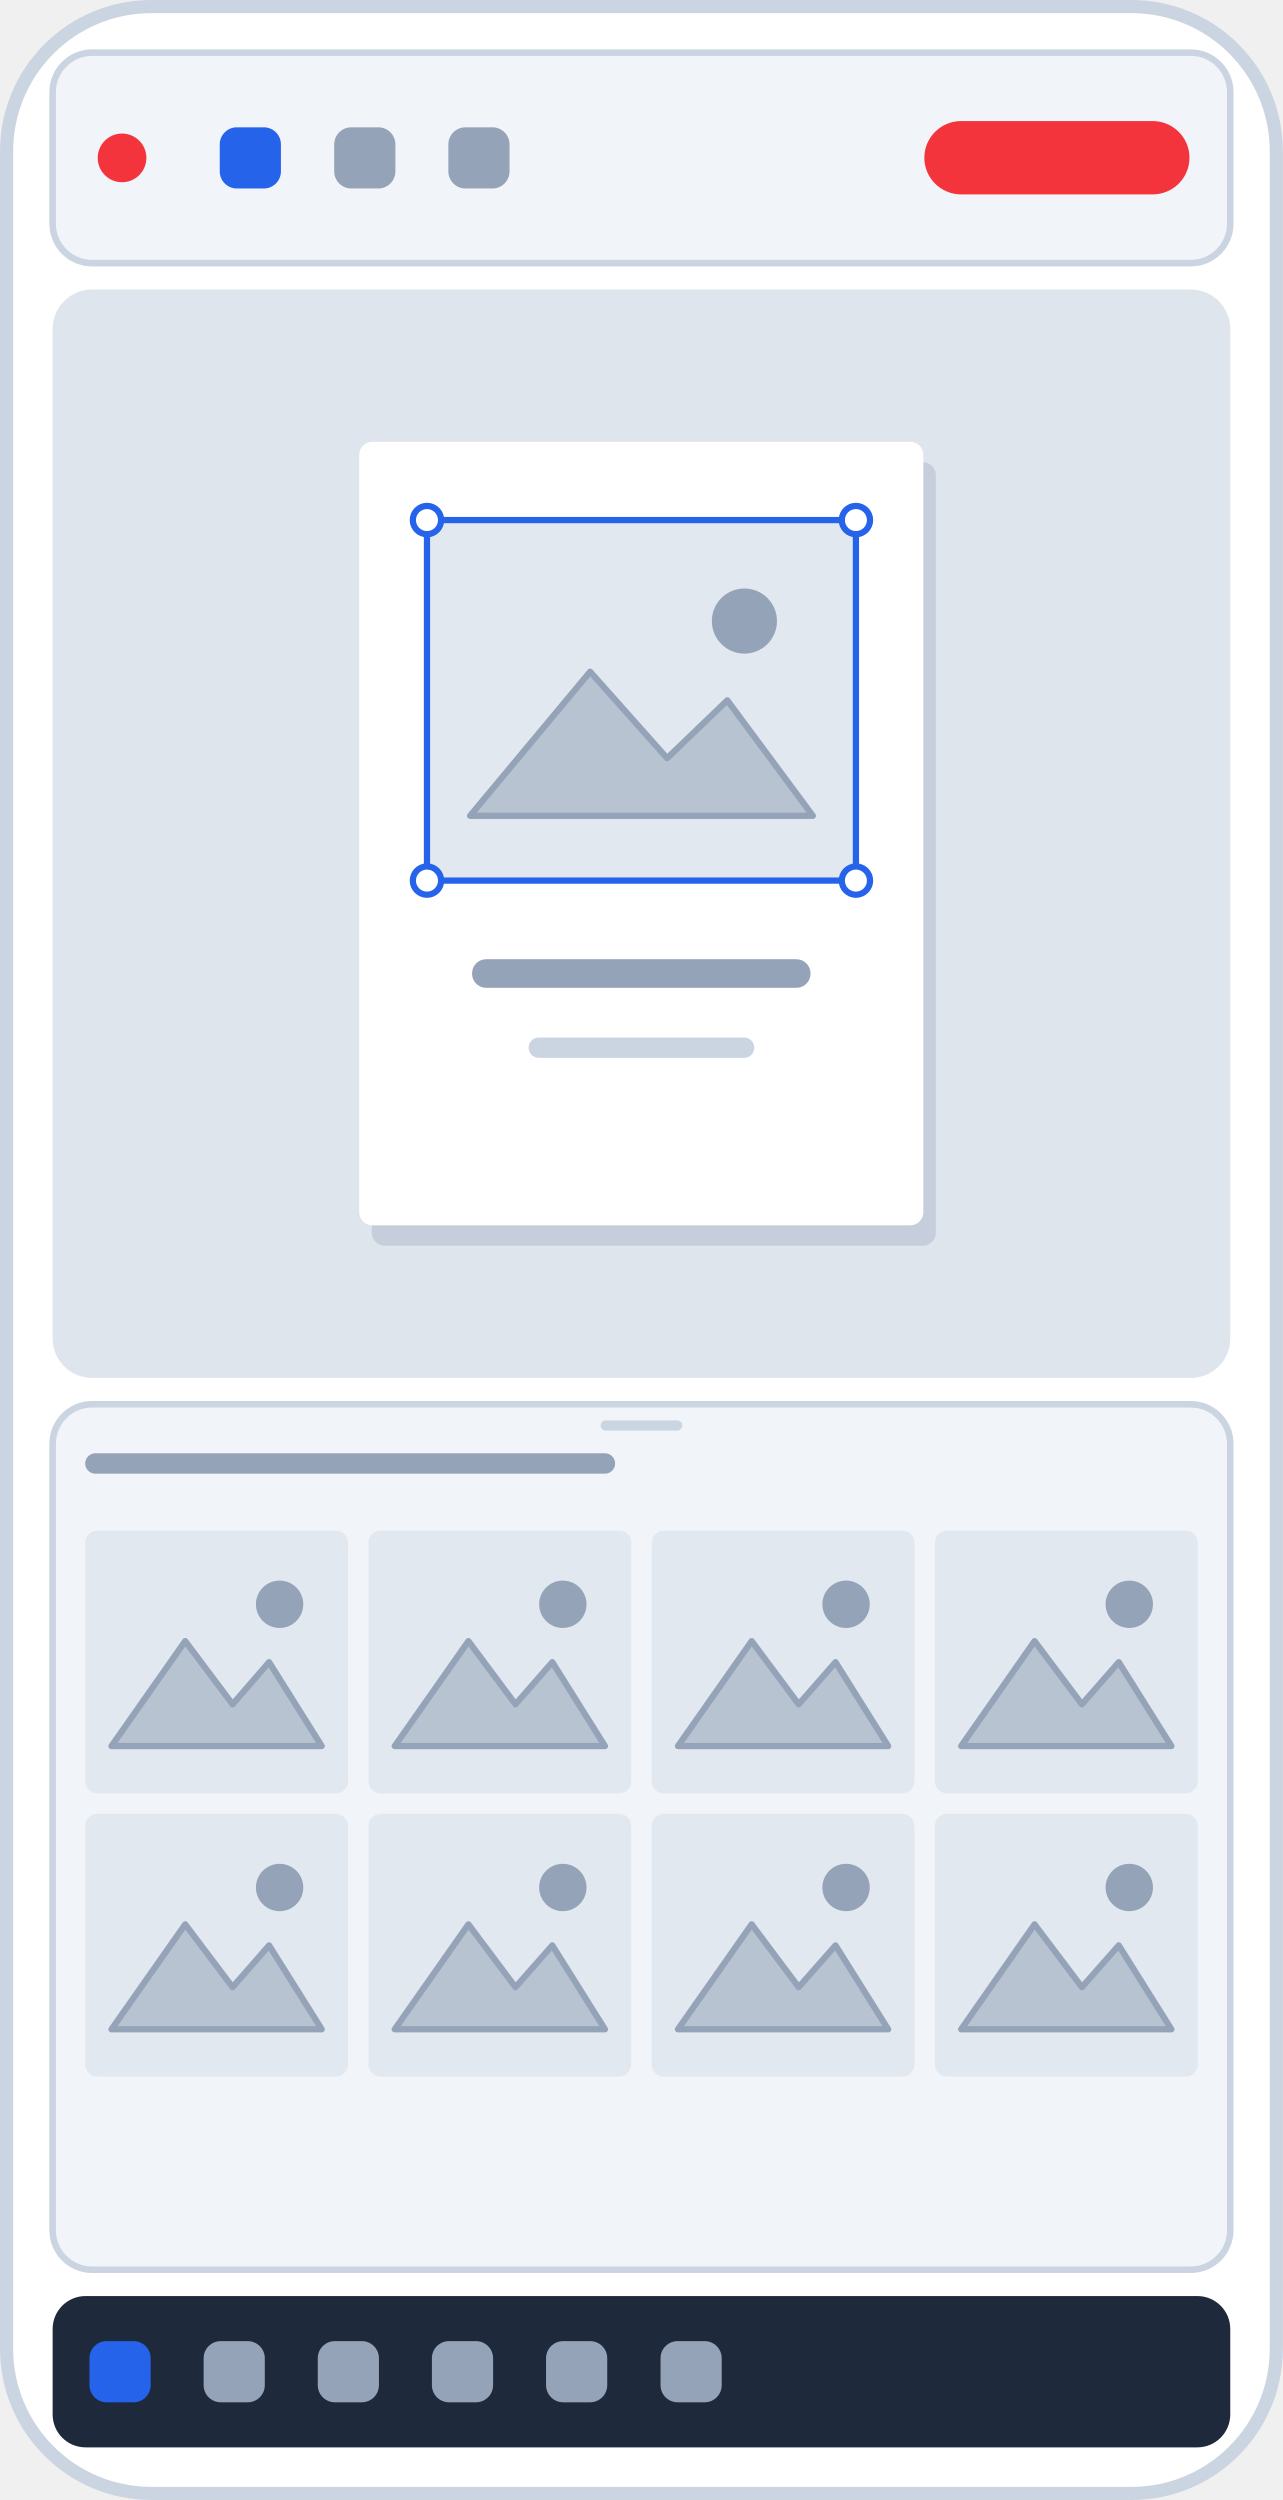
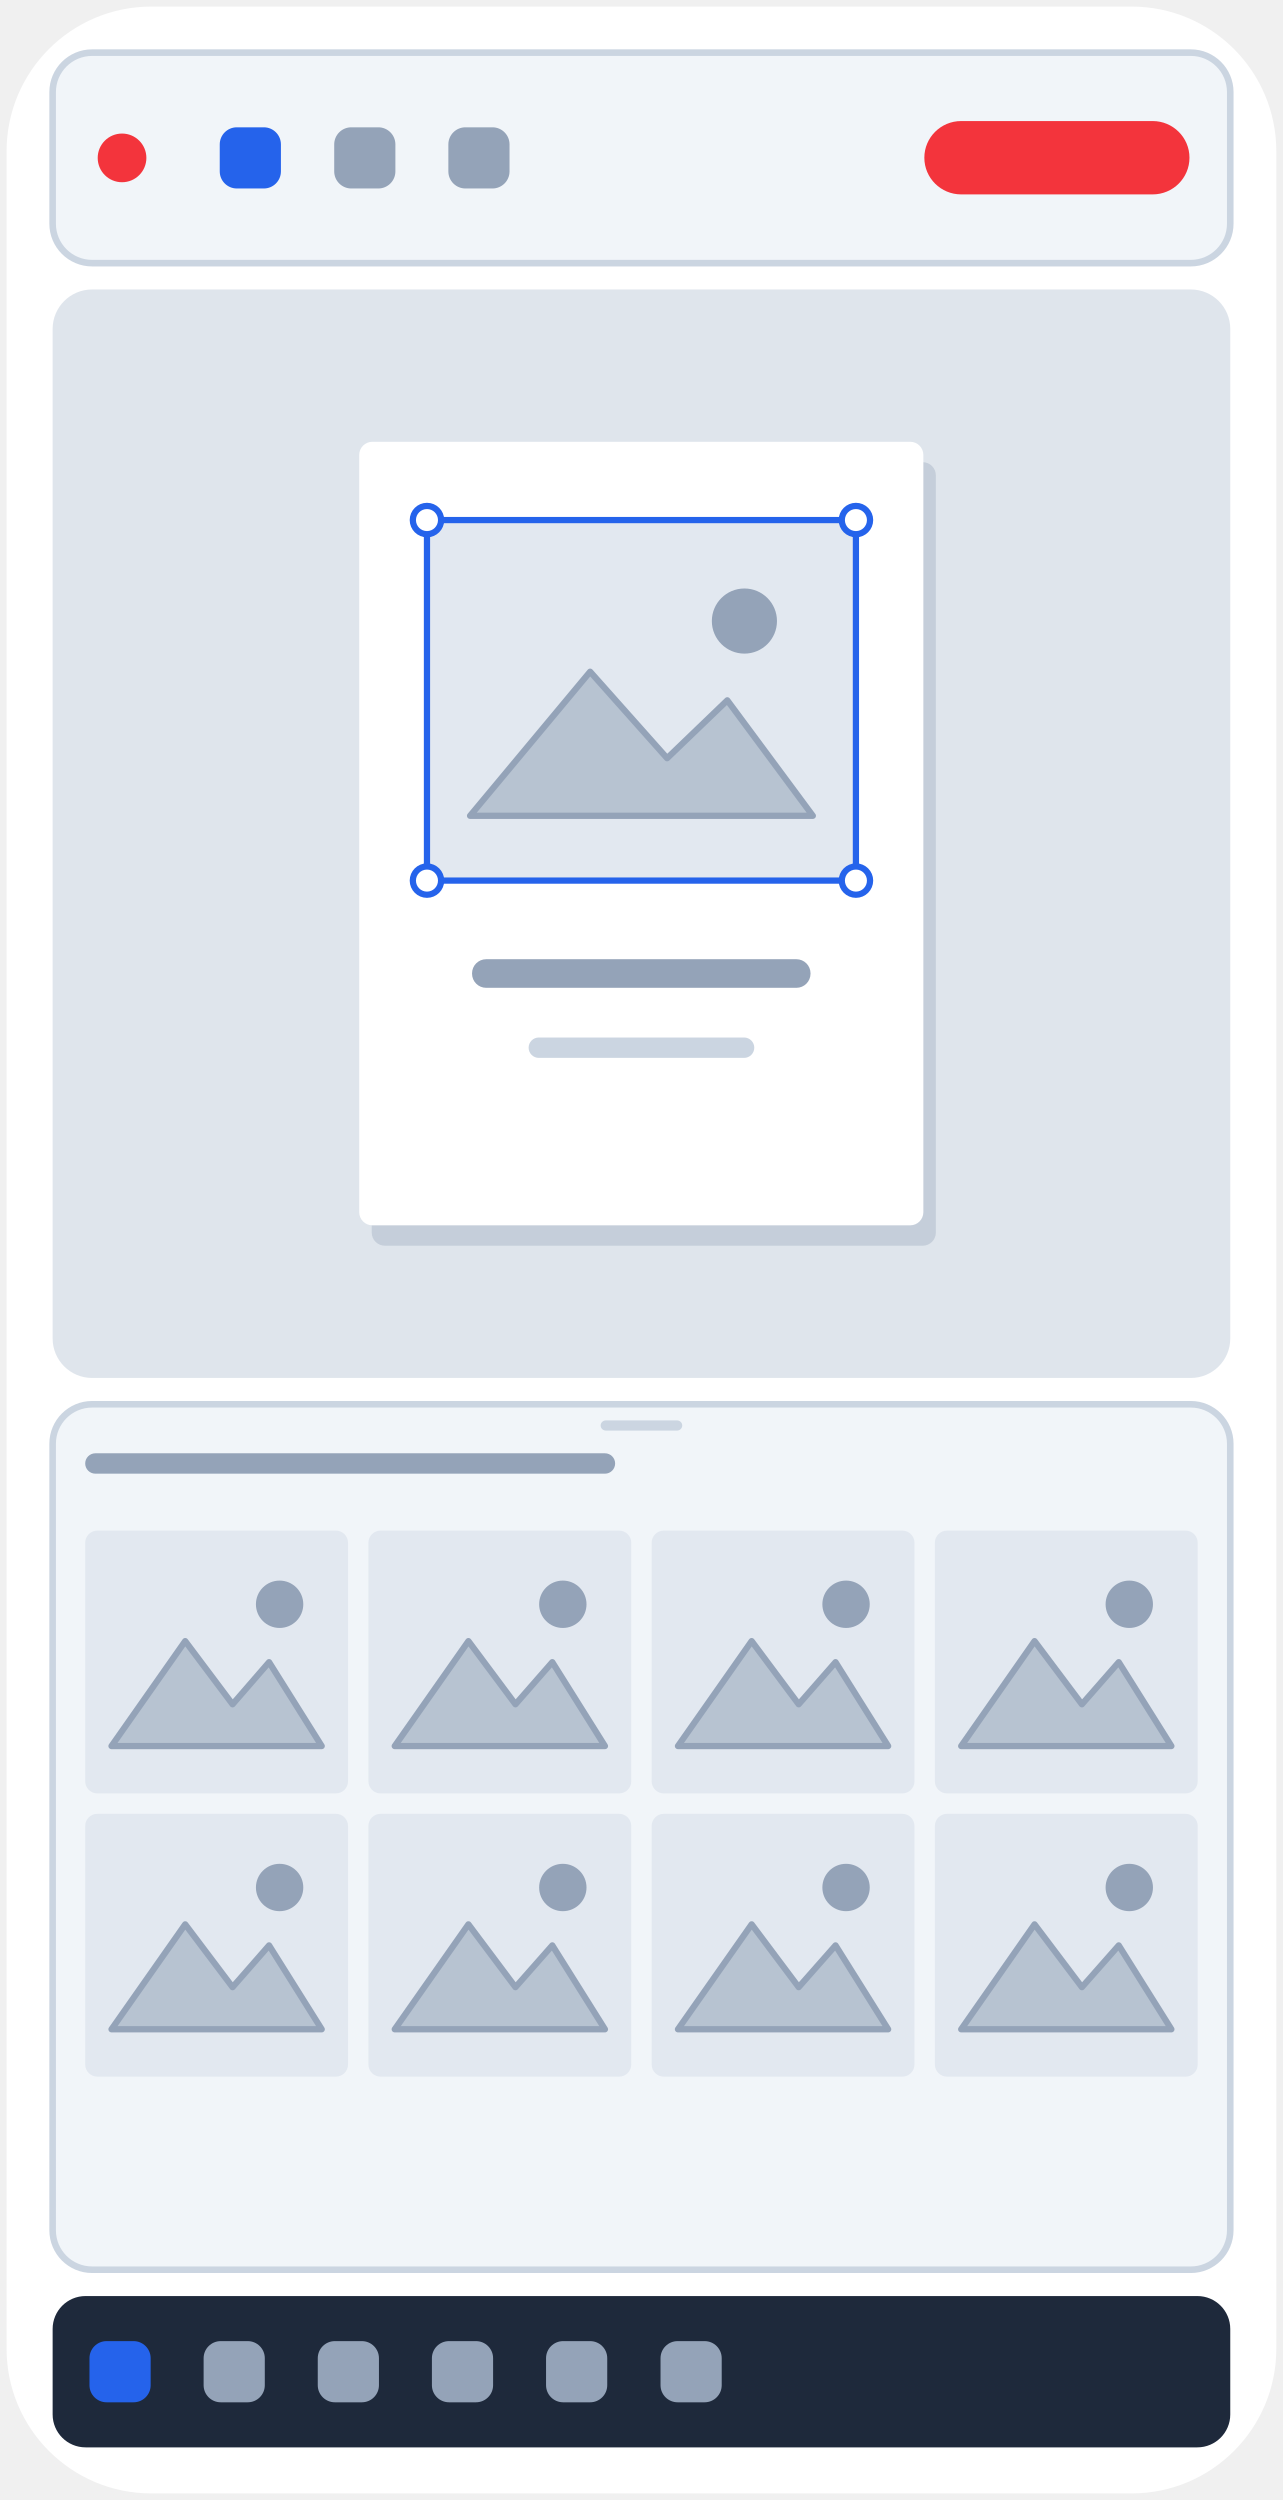
<svg xmlns="http://www.w3.org/2000/svg" viewBox="0 0 390 760" role="img">
-   <rect x="2" y="2" width="386" height="756" rx="44" fill="#ffffff" stroke="#cbd5e1" stroke-width="4" />
+   <rect x="2" y="2" width="386" height="756" rx="44" fill="#ffffff" stroke="#cbd5e1" stroke-width="0" />
  <g>
    <rect x="16" y="16" width="358" height="64" rx="12" fill="#f1f5f9" stroke="#cbd5e1" stroke-width="2" />
    <circle cx="37.1" cy="48" r="7.4" fill="#f3343c" />
    <rect x="66.8" y="38.7" width="18.6" height="18.6" rx="5.2" fill="#2563eb" />
    <rect x="101.6" y="38.7" width="18.6" height="18.6" rx="5.2" fill="#94a3b8" />
    <rect x="136.3" y="38.7" width="18.6" height="18.6" rx="5.2" fill="#94a3b8" />
    <rect x="281" y="36.8" width="80.6" height="22.3" rx="11.2" fill="#f3343c" />
  </g>
  <g>
    <rect x="16" y="88" width="358" height="330.9" rx="12" fill="#dfe5ec" />
    <rect x="113" y="140.5" width="171.5" height="238.2" rx="4" fill="#94a3b8" fill-opacity="0.35" />
    <rect x="109.2" y="134.3" width="171.5" height="238.2" rx="4" fill="#ffffff" />
    <rect x="129.8" y="158.1" width="130.4" height="109.6" rx="3.7" fill="#e2e8f0" />
    <path d="M142.9 248 L179.4 204.2 L202.8 230.5 L221.1 212.9 L247.1 248 Z" fill="#94a3b8" fill-opacity="0.55" stroke="#94a3b8" stroke-width="1.9" stroke-linejoin="round" />
    <circle cx="226.3" cy="188.8" r="9.9" fill="#94a3b8" />
    <rect x="143.5" y="291.6" width="102.9" height="8.7" rx="4.3" fill="#94a3b8" />
    <rect x="160.7" y="315.4" width="68.6" height="6.2" rx="3.1" fill="#cbd5e1" />
    <rect x="129.8" y="158.1" width="130.4" height="109.6" fill="none" stroke="#2563eb" stroke-width="1.9" />
    <circle cx="129.8" cy="158.1" r="4.3" fill="#ffffff" stroke="#2563eb" stroke-width="1.9" />
    <circle cx="260.2" cy="158.1" r="4.3" fill="#ffffff" stroke="#2563eb" stroke-width="1.9" />
    <circle cx="129.8" cy="267.7" r="4.3" fill="#ffffff" stroke="#2563eb" stroke-width="1.9" />
    <circle cx="260.2" cy="267.7" r="4.3" fill="#ffffff" stroke="#2563eb" stroke-width="1.9" />
  </g>
  <g>
    <rect x="16" y="426.9" width="358" height="263.1" rx="12" fill="#f1f5f9" stroke="#cbd5e1" stroke-width="2" />
    <rect x="182.6" y="431.8" width="24.8" height="3.1" rx="1.6" fill="#cbd5e1" />
    <rect x="25.9" y="441.8" width="161.1" height="6.2" rx="3.1" fill="#94a3b8" />
    <rect x="25.9" y="465.3" width="79.9" height="79.9" rx="3.7" fill="#e2e8f0" />
    <path d="M33.9 530.8 L56.3 498.9 L70.7 518.1 L81.8 505.3 L97.8 530.8 Z" fill="#94a3b8" fill-opacity="0.55" stroke="#94a3b8" stroke-width="1.9" stroke-linejoin="round" />
    <circle cx="85" cy="487.7" r="7.2" fill="#94a3b8" />
    <rect x="112" y="465.3" width="79.9" height="79.9" rx="3.7" fill="#e2e8f0" />
    <path d="M120 530.8 L142.4 498.9 L156.7 518.1 L167.9 505.3 L183.9 530.8 Z" fill="#94a3b8" fill-opacity="0.55" stroke="#94a3b8" stroke-width="1.9" stroke-linejoin="round" />
    <circle cx="171.1" cy="487.7" r="7.2" fill="#94a3b8" />
    <rect x="198.1" y="465.3" width="79.9" height="79.9" rx="3.7" fill="#e2e8f0" />
    <path d="M206.1 530.8 L228.5 498.9 L242.8 518.1 L254 505.3 L270 530.8 Z" fill="#94a3b8" fill-opacity="0.55" stroke="#94a3b8" stroke-width="1.9" stroke-linejoin="round" />
    <circle cx="257.2" cy="487.7" r="7.2" fill="#94a3b8" />
    <rect x="284.2" y="465.3" width="79.9" height="79.9" rx="3.7" fill="#e2e8f0" />
    <path d="M292.2 530.8 L314.5 498.9 L328.9 518.1 L340.1 505.3 L356.1 530.8 Z" fill="#94a3b8" fill-opacity="0.55" stroke="#94a3b8" stroke-width="1.9" stroke-linejoin="round" />
    <circle cx="343.3" cy="487.7" r="7.2" fill="#94a3b8" />
    <rect x="25.9" y="551.4" width="79.9" height="79.9" rx="3.7" fill="#e2e8f0" />
    <path d="M33.9 616.9 L56.3 585 L70.7 604.1 L81.8 591.4 L97.8 616.9 Z" fill="#94a3b8" fill-opacity="0.55" stroke="#94a3b8" stroke-width="1.9" stroke-linejoin="round" />
    <circle cx="85" cy="573.8" r="7.2" fill="#94a3b8" />
    <rect x="112" y="551.4" width="79.9" height="79.9" rx="3.7" fill="#e2e8f0" />
    <path d="M120 616.9 L142.4 585 L156.7 604.1 L167.9 591.4 L183.9 616.9 Z" fill="#94a3b8" fill-opacity="0.55" stroke="#94a3b8" stroke-width="1.9" stroke-linejoin="round" />
    <circle cx="171.1" cy="573.8" r="7.2" fill="#94a3b8" />
    <rect x="198.1" y="551.4" width="79.9" height="79.9" rx="3.7" fill="#e2e8f0" />
    <path d="M206.1 616.9 L228.5 585 L242.8 604.1 L254 591.4 L270 616.9 Z" fill="#94a3b8" fill-opacity="0.55" stroke="#94a3b8" stroke-width="1.9" stroke-linejoin="round" />
    <circle cx="257.2" cy="573.8" r="7.2" fill="#94a3b8" />
    <rect x="284.2" y="551.4" width="79.9" height="79.9" rx="3.7" fill="#e2e8f0" />
    <path d="M292.2 616.9 L314.5 585 L328.9 604.1 L340.1 591.4 L356.1 616.9 Z" fill="#94a3b8" fill-opacity="0.55" stroke="#94a3b8" stroke-width="1.9" stroke-linejoin="round" />
    <circle cx="343.3" cy="573.8" r="7.2" fill="#94a3b8" />
  </g>
  <g>
    <rect x="16" y="698" width="358" height="46" rx="10" fill="#1e293b" />
    <rect x="27.2" y="711.7" width="18.6" height="18.6" rx="5.2" fill="#2563eb" />
    <rect x="61.9" y="711.7" width="18.6" height="18.6" rx="5.2" fill="#94a3b8" />
    <rect x="96.6" y="711.7" width="18.6" height="18.6" rx="5.2" fill="#94a3b8" />
    <rect x="131.3" y="711.7" width="18.6" height="18.6" rx="5.2" fill="#94a3b8" />
    <rect x="166" y="711.7" width="18.6" height="18.6" rx="5.2" fill="#94a3b8" />
    <rect x="200.8" y="711.7" width="18.6" height="18.6" rx="5.2" fill="#94a3b8" />
  </g>
</svg>
